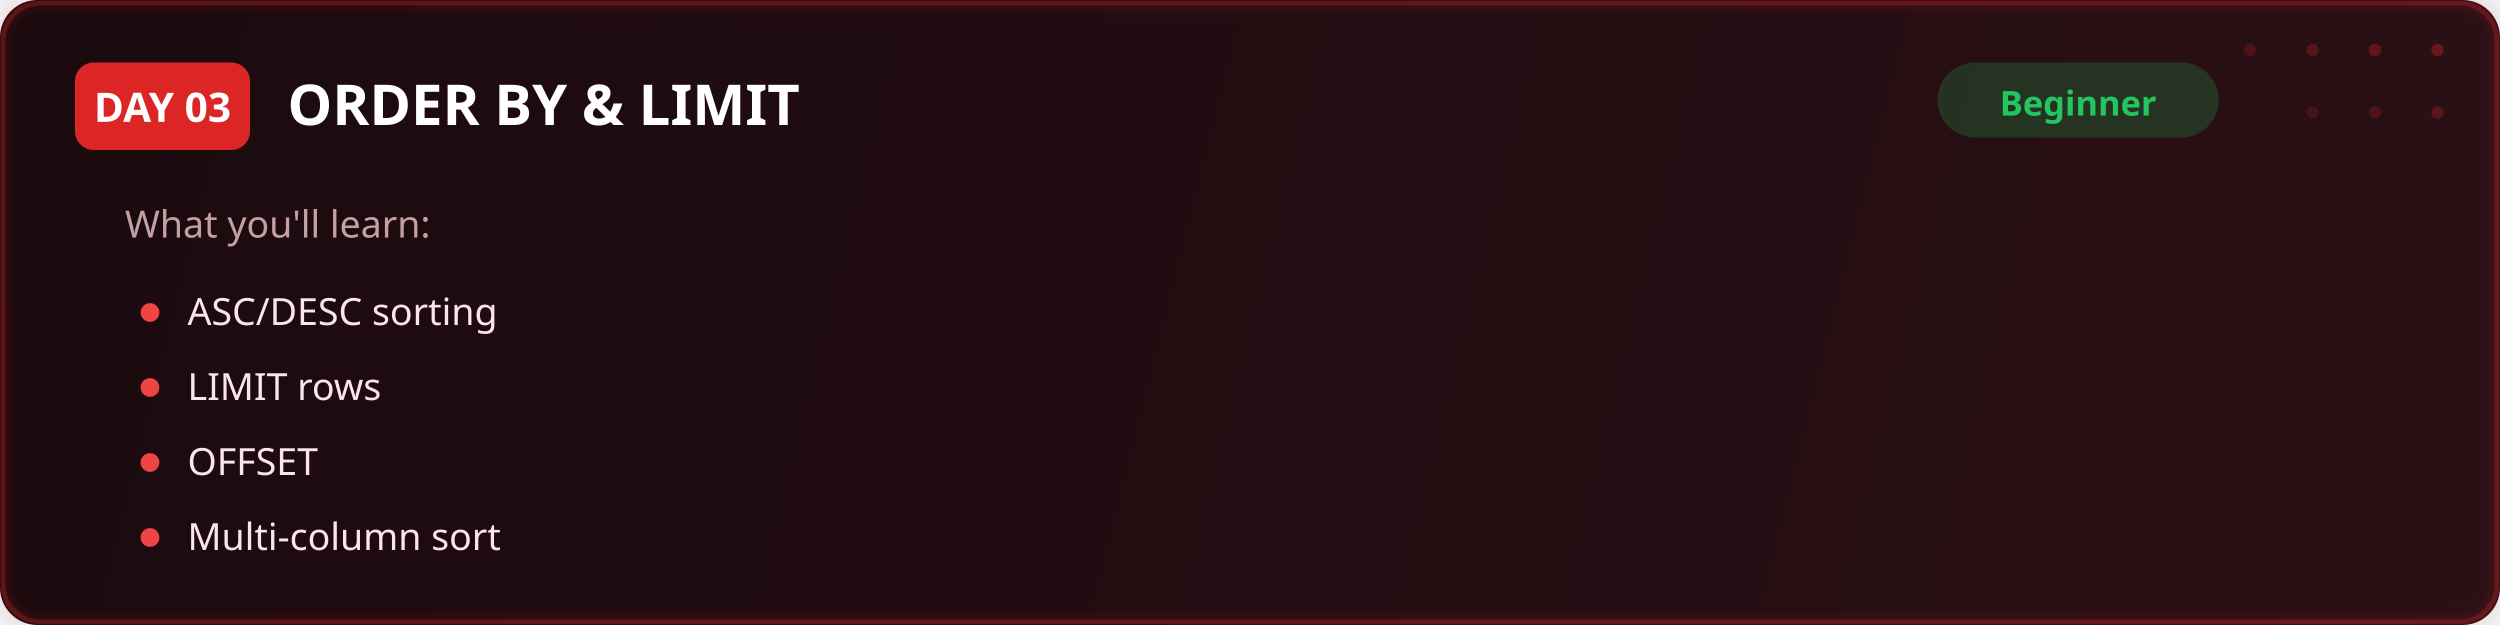
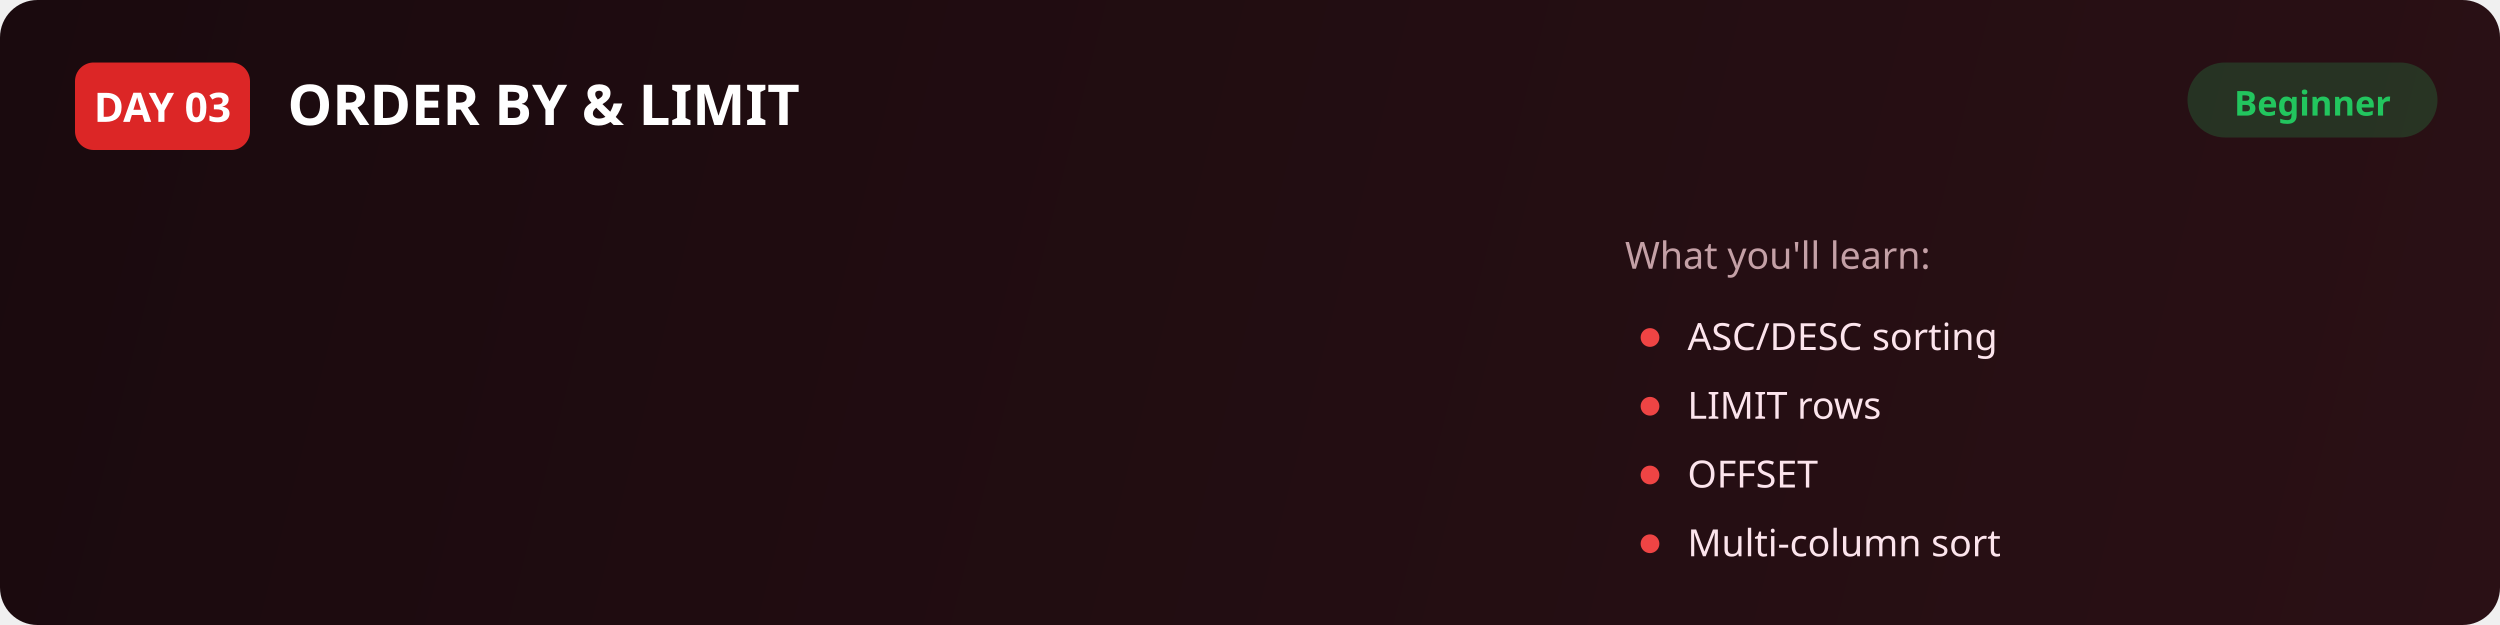
<svg xmlns="http://www.w3.org/2000/svg" viewBox="0 0 800 200" fill="none">
  <defs>
    <linearGradient id="bg" x1="0" y1="0" x2="800" y2="200" gradientUnits="userSpaceOnUse">
      <stop offset="0%" stop-color="#1a0a0e" />
      <stop offset="100%" stop-color="#2a1015" />
    </linearGradient>
-     <filter id="glow">
-       <feGaussianBlur stdDeviation="2" result="blur" />
-       <feMerge>
-         <feMergeNode in="blur" />
-         <feMergeNode in="SourceGraphic" />
-       </feMerge>
-     </filter>
  </defs>
  <rect width="800" height="200" rx="12" fill="url(#bg)" />
-   <rect x="1" y="1" width="798" height="198" rx="12" fill="none" stroke="#dc2626" stroke-width="1.5" opacity="0.35" filter="url(#glow)" />
-   <circle cx="720" cy="16" r="2" fill="#dc2626" opacity="0.2" />
-   <circle cx="740" cy="16" r="2" fill="#dc2626" opacity="0.25" />
-   <circle cx="760" cy="16" r="2" fill="#dc2626" opacity="0.3" />
-   <circle cx="780" cy="16" r="2" fill="#dc2626" opacity="0.35" />
-   <circle cx="740" cy="36" r="2" fill="#dc2626" opacity="0.15" />
-   <circle cx="760" cy="36" r="2" fill="#dc2626" opacity="0.2" />
-   <circle cx="780" cy="36" r="2" fill="#dc2626" opacity="0.25" />
  <rect x="24" y="20" width="56" height="28" rx="6" fill="#dc2626" />
  <text x="52" y="39" font-family="Segoe UI, system-ui, sans-serif" font-size="13" font-weight="700" fill="#ffffff" text-anchor="middle">DAY 03</text>
  <text x="92" y="40" font-family="Segoe UI, system-ui, sans-serif" font-size="18" font-weight="700" fill="#ffffff">ORDER BY &amp; LIMIT</text>
-   <rect x="620" y="20" width="90" height="24" rx="12" fill="#22c55e" opacity="0.2" />
-   <text x="665" y="37" font-family="Segoe UI, system-ui, sans-serif" font-size="11" font-weight="600" fill="#22c55e" text-anchor="middle">Beginner</text>
-   <text x="40" y="76" font-family="Segoe UI, system-ui, sans-serif" font-size="12" fill="#c4a0a6">What you'll learn:</text>
-   <circle cx="48" cy="100" r="3" fill="#ef4444" />
-   <text x="60" y="104" font-family="Segoe UI, system-ui, sans-serif" font-size="12" fill="#fce4ec">ASC/DESC sorting</text>
-   <circle cx="48" cy="124" r="3" fill="#ef4444" />
-   <text x="60" y="128" font-family="Segoe UI, system-ui, sans-serif" font-size="12" fill="#fce4ec">LIMIT rows</text>
-   <circle cx="48" cy="148" r="3" fill="#ef4444" />
-   <text x="60" y="152" font-family="Segoe UI, system-ui, sans-serif" font-size="12" fill="#fce4ec">OFFSET</text>
-   <circle cx="48" cy="172" r="3" fill="#ef4444" />
-   <text x="60" y="176" font-family="Segoe UI, system-ui, sans-serif" font-size="12" fill="#fce4ec">Multi-column sort</text>
+   <text x="520" y="86" font-family="Segoe UI, system-ui, sans-serif" font-size="12" fill="#c4a0a6">What you'll learn:</text>
+   <circle cx="528" cy="108" r="3" fill="#ef4444" />
+   <text x="540" y="112" font-family="Segoe UI, system-ui, sans-serif" font-size="12" fill="#fce4ec">ASC/DESC sorting</text>
+   <circle cx="528" cy="130" r="3" fill="#ef4444" />
+   <text x="540" y="134" font-family="Segoe UI, system-ui, sans-serif" font-size="12" fill="#fce4ec">LIMIT rows</text>
+   <circle cx="528" cy="152" r="3" fill="#ef4444" />
+   <text x="540" y="156" font-family="Segoe UI, system-ui, sans-serif" font-size="12" fill="#fce4ec">OFFSET</text>
+   <circle cx="528" cy="174" r="3" fill="#ef4444" />
+   <text x="540" y="178" font-family="Segoe UI, system-ui, sans-serif" font-size="12" fill="#fce4ec">Multi-column sort</text>
+   <rect x="700" y="20" width="80" height="24" rx="12" fill="#22c55e" opacity="0.2" />
+   <text x="740" y="37" font-family="Segoe UI, system-ui, sans-serif" font-size="11" font-weight="600" fill="#22c55e" text-anchor="middle">Beginner</text>
</svg>
